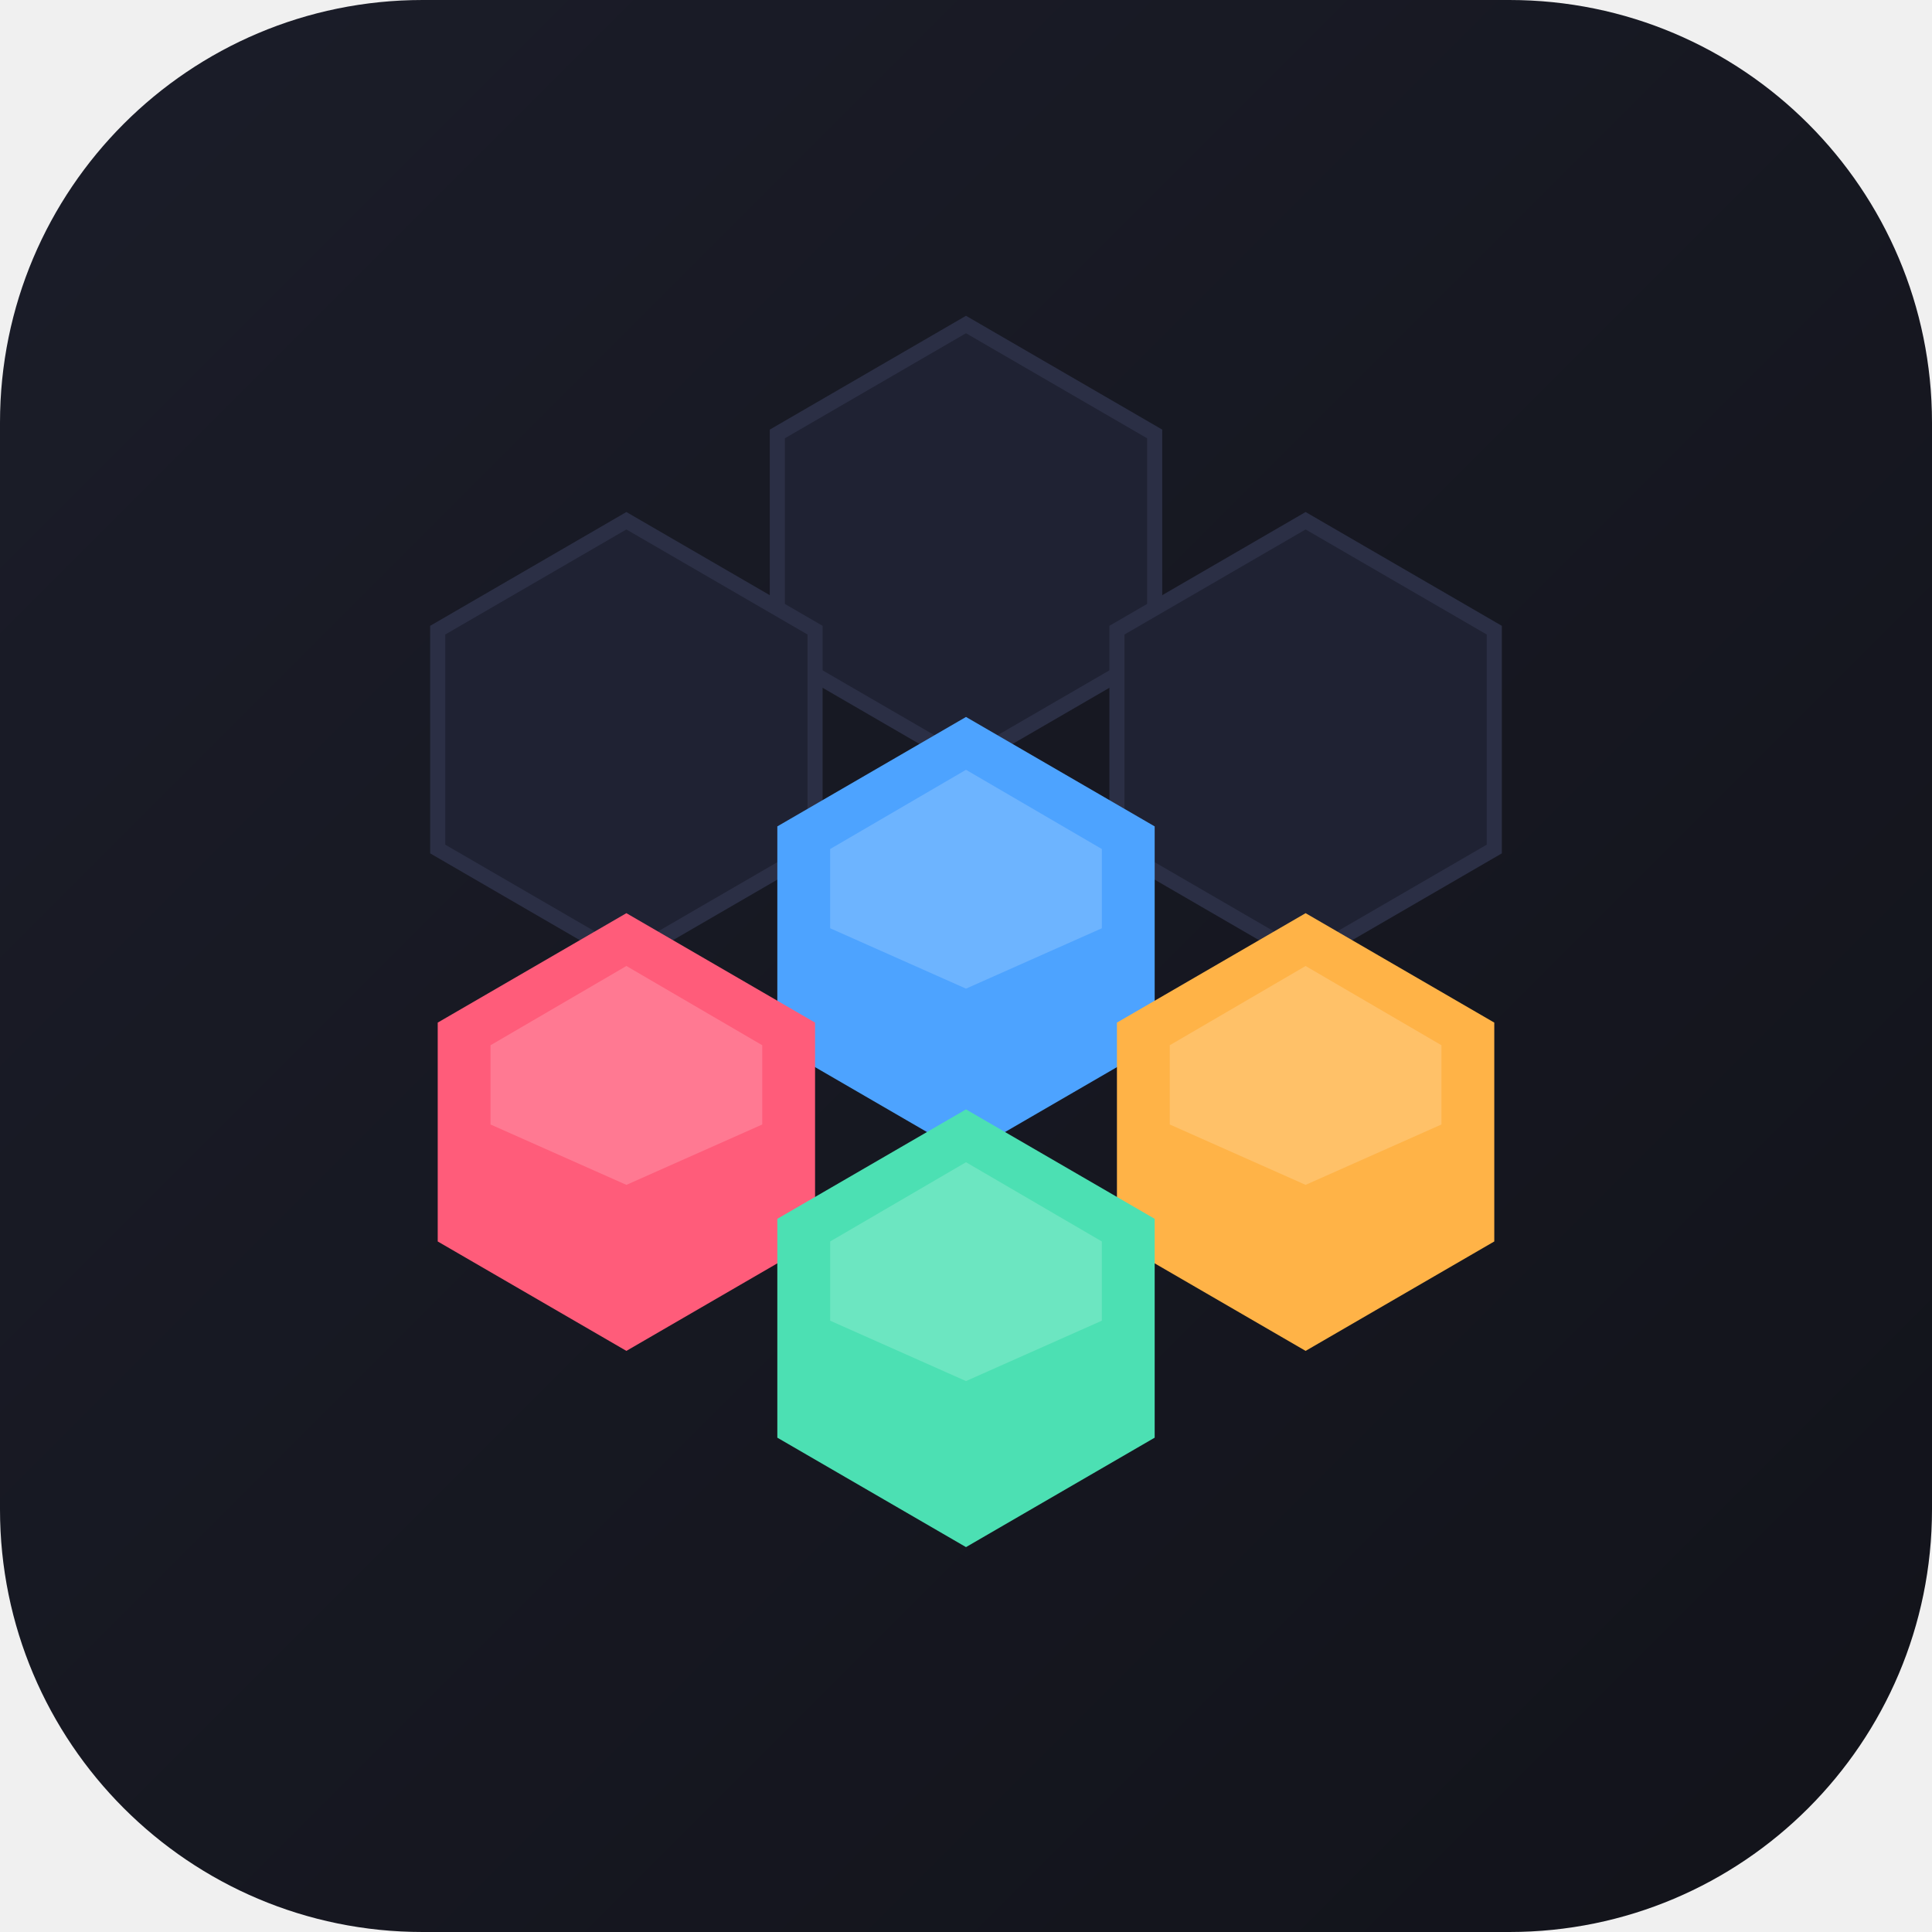
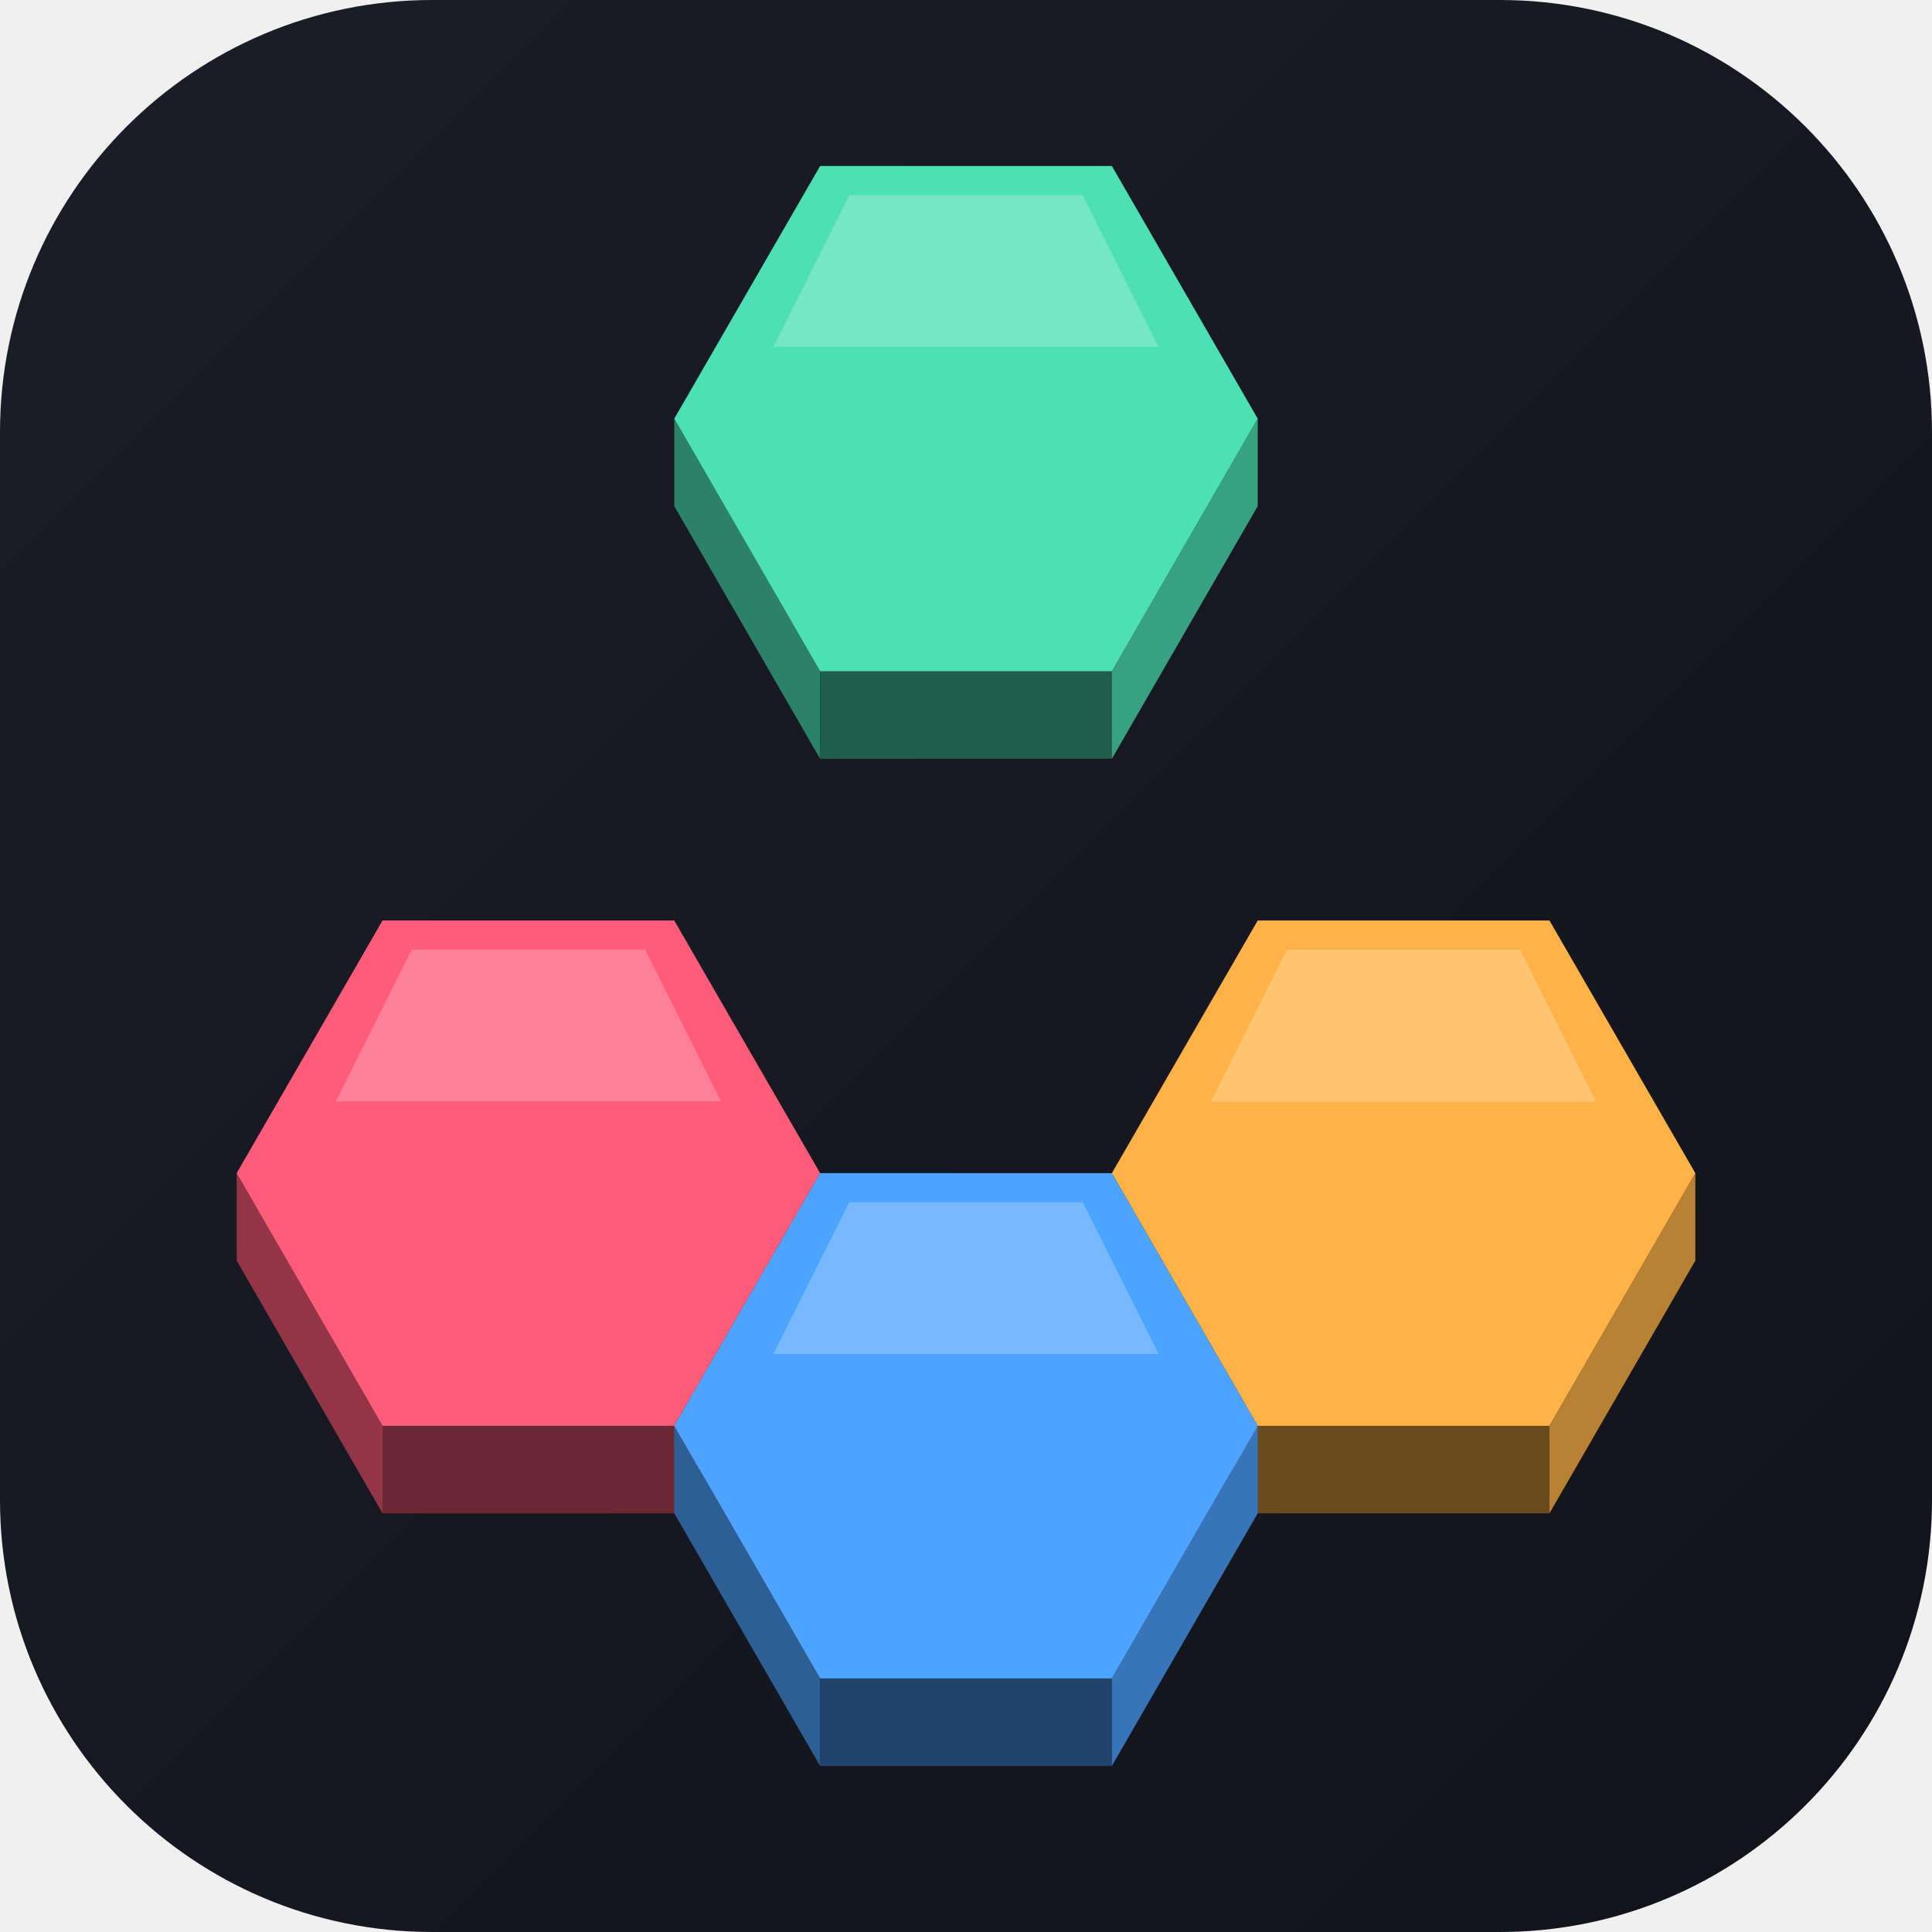
- <svg xmlns="http://www.w3.org/2000/svg" viewBox="0 0 512 512" width="512" height="512">
+ <svg xmlns="http://www.w3.org/2000/svg" viewBox="0 0 1024 1024" width="1024" height="1024">
  <defs>
    <linearGradient id="bg" x1="0" y1="0" x2="1" y2="1">
      <stop offset="0" stop-color="#1B1D29" />
      <stop offset="1" stop-color="#12131A" />
    </linearGradient>
  </defs>
-   <rect width="512" height="512" rx="112" fill="url(#bg)" />
-   <g fill="#1F2233" stroke="#2B2F45" stroke-width="4">
-     <polygon points="256,86 306,115 306,173 256,202 206,173 206,115" />
-     <polygon points="346,138 396,167 396,225 346,254 296,225 296,167" />
-     <polygon points="166,138 216,167 216,225 166,254 116,225 116,167" />
+   <rect width="1024" height="1024" rx="229.07" fill="url(#bg)" />
+   <g>
+     <polygon points="357.38,221.89 434.69,355.80 434.69,402.19 357.38,268.28" fill="#2c8268" />
+     <polygon points="434.69,355.80 589.31,355.80 589.31,402.19 434.69,402.19" fill="#205e4b" />
+     <polygon points="589.31,355.80 666.62,221.89 666.62,268.28 589.31,402.19" fill="#37a181" />
+     <polygon points="666.62,221.89 589.31,355.80 434.69,355.80 357.38,221.89 434.69,87.98 589.31,87.98" fill="#4CE0B3" />
+     <polygon points="450.15,103.44 573.85,103.44 614.05,183.85 409.95,183.85" fill="#97edd3" opacity="0.55" />
  </g>
-   <g stroke-width="0">
-     <polygon points="256,190 306,219 306,277 256,306 206,277 206,219" fill="#4DA3FF" />
-     <polygon points="346,242 396,271 396,329 346,358 296,329 296,271" fill="#FFB347" />
-     <polygon points="166,242 216,271 216,329 166,358 116,329 116,271" fill="#FF5C7A" />
-     <polygon points="256,294 306,323 306,381 256,410 206,381 206,323" fill="#4CE0B3" />
+   <g>
+     <polygon points="125.44,621.80 202.75,755.70 202.75,802.09 125.44,668.18" fill="#943547" />
+     <polygon points="202.75,755.70 357.38,755.70 357.38,802.09 202.75,802.09" fill="#6b2733" />
+     <polygon points="357.38,755.70 434.69,621.80 434.69,668.18 357.38,802.09" fill="#b84258" />
+     <polygon points="434.69,621.80 357.38,755.70 202.75,755.70 125.44,621.80 202.75,487.89 357.38,487.89" fill="#FF5C7A" />
+     <polygon points="218.21,503.35 341.91,503.35 382.12,583.75 178.01,583.75" fill="#ffa0b2" opacity="0.55" />
  </g>
-   <g fill="#FFFFFF" opacity="0.18">
-     <polygon points="256,204 292,225 292,246 256,262 220,246 220,225" />
-     <polygon points="346,256 382,277 382,298 346,314 310,298 310,277" />
-     <polygon points="166,256 202,277 202,298 166,314 130,298 130,277" />
-     <polygon points="256,308 292,329 292,350 256,366 220,350 220,329" />
+   <g>
+     <polygon points="589.31,621.80 666.62,755.70 666.62,802.09 589.31,668.18" fill="#946829" />
+     <polygon points="666.62,755.70 821.25,755.70 821.25,802.09 666.62,802.09" fill="#6b4b1e" />
+     <polygon points="821.25,755.70 898.56,621.80 898.56,668.18 821.25,802.09" fill="#b88133" />
+     <polygon points="898.56,621.80 821.25,755.70 666.62,755.70 589.31,621.80 666.62,487.89 821.25,487.89" fill="#FFB347" />
+     <polygon points="682.09,503.35 805.79,503.35 845.99,583.75 641.88,583.75" fill="#ffd394" opacity="0.55" />
+   </g>
+   <g>
+     <polygon points="357.38,755.70 434.69,889.61 434.69,936.00 357.38,802.09" fill="#2d5f94" />
+     <polygon points="434.69,889.61 589.31,889.61 589.31,936.00 434.69,936.00" fill="#20446b" />
+     <polygon points="589.31,889.61 666.62,755.70 666.62,802.09 589.31,936.00" fill="#3775b8" />
+     <polygon points="666.62,755.70 589.31,889.61 434.69,889.61 357.38,755.70 434.69,621.80 589.31,621.80" fill="#4DA3FF" />
+     <polygon points="450.15,637.26 573.85,637.26 614.05,717.66 409.95,717.66" fill="#98caff" opacity="0.55" />
  </g>
</svg>
